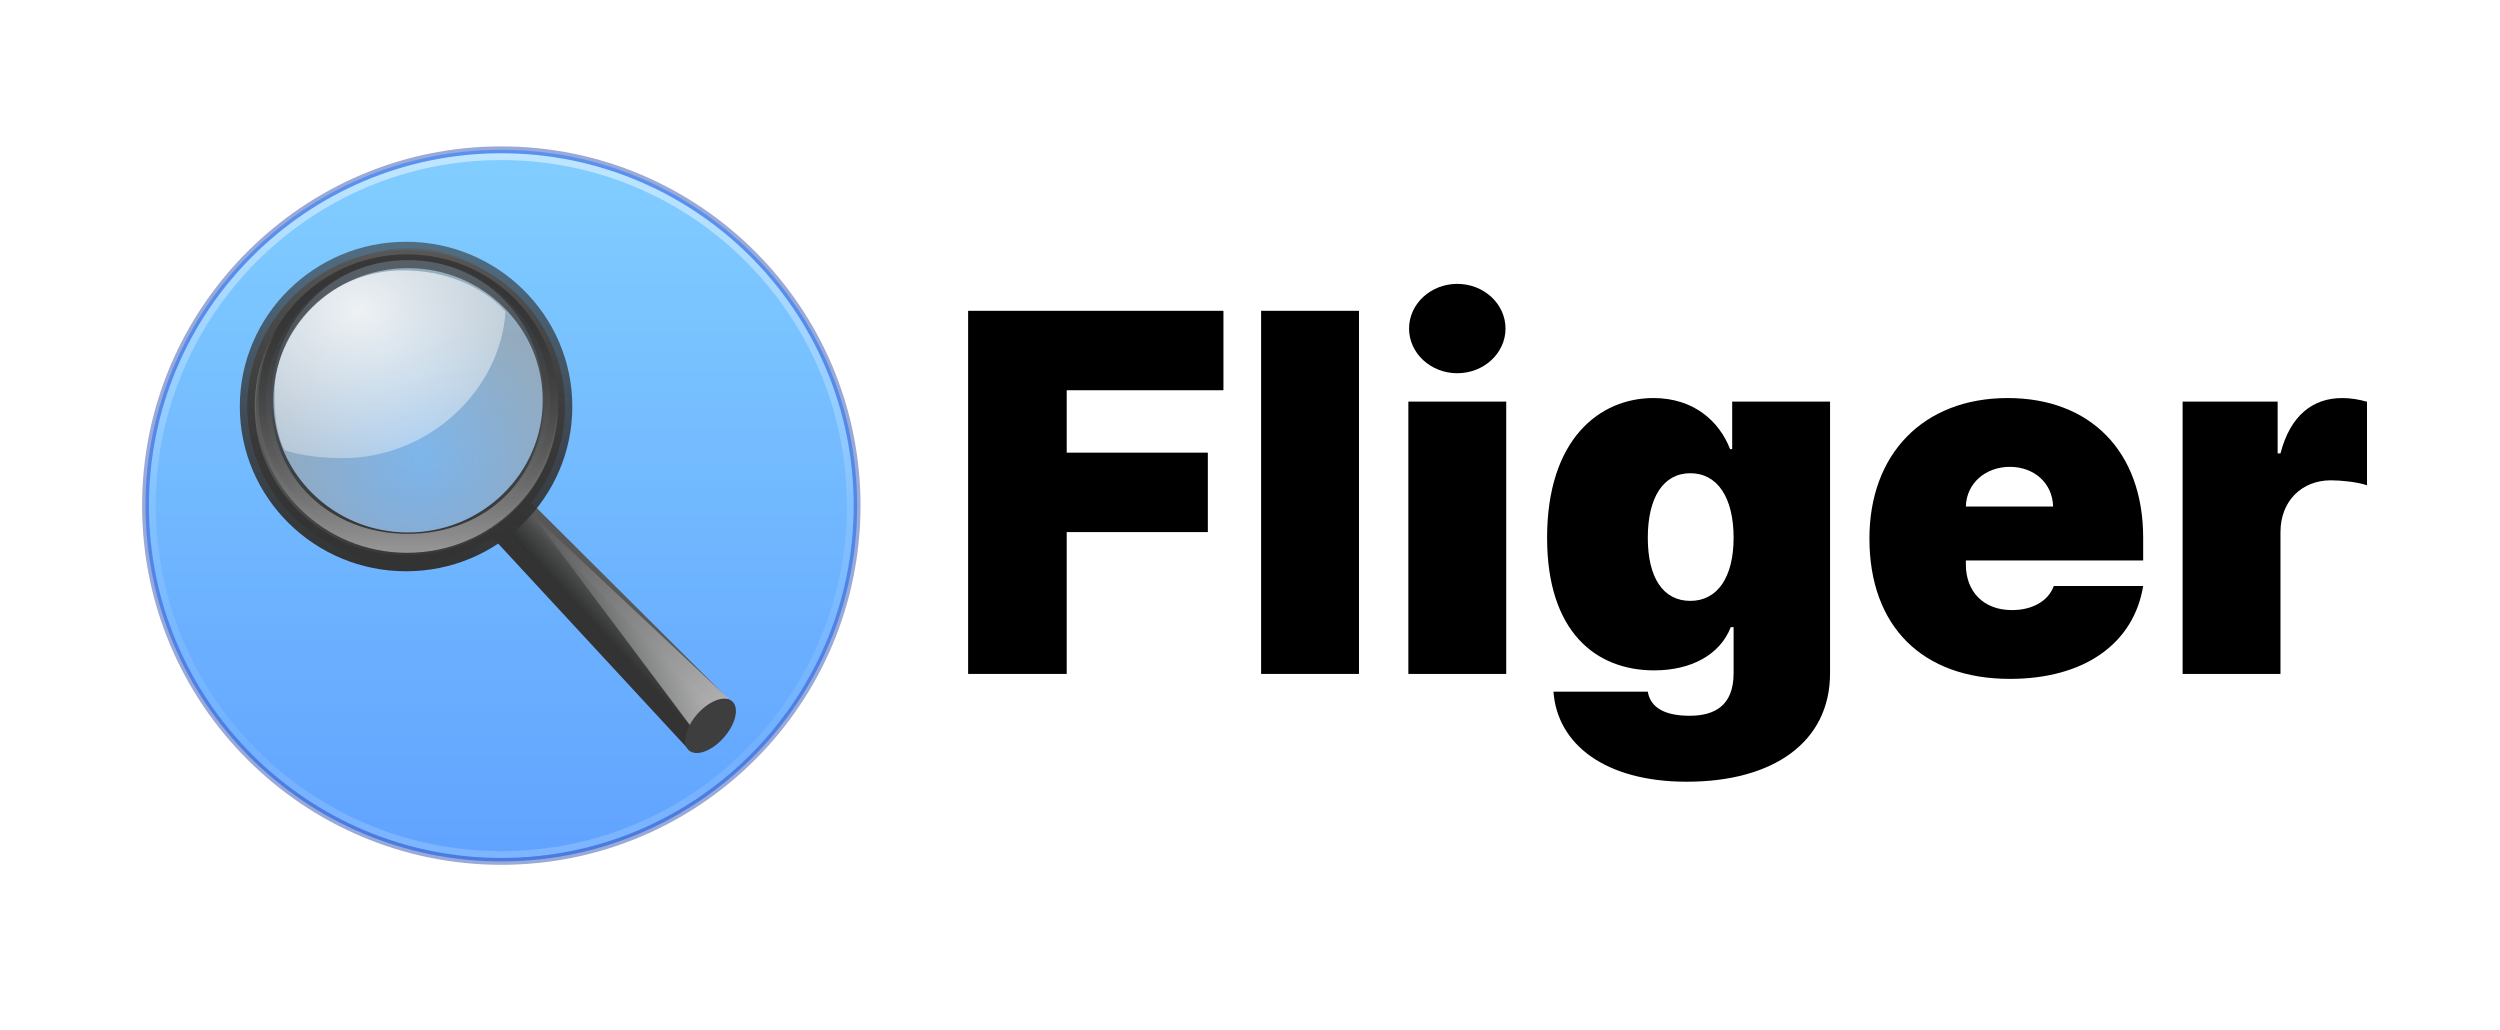
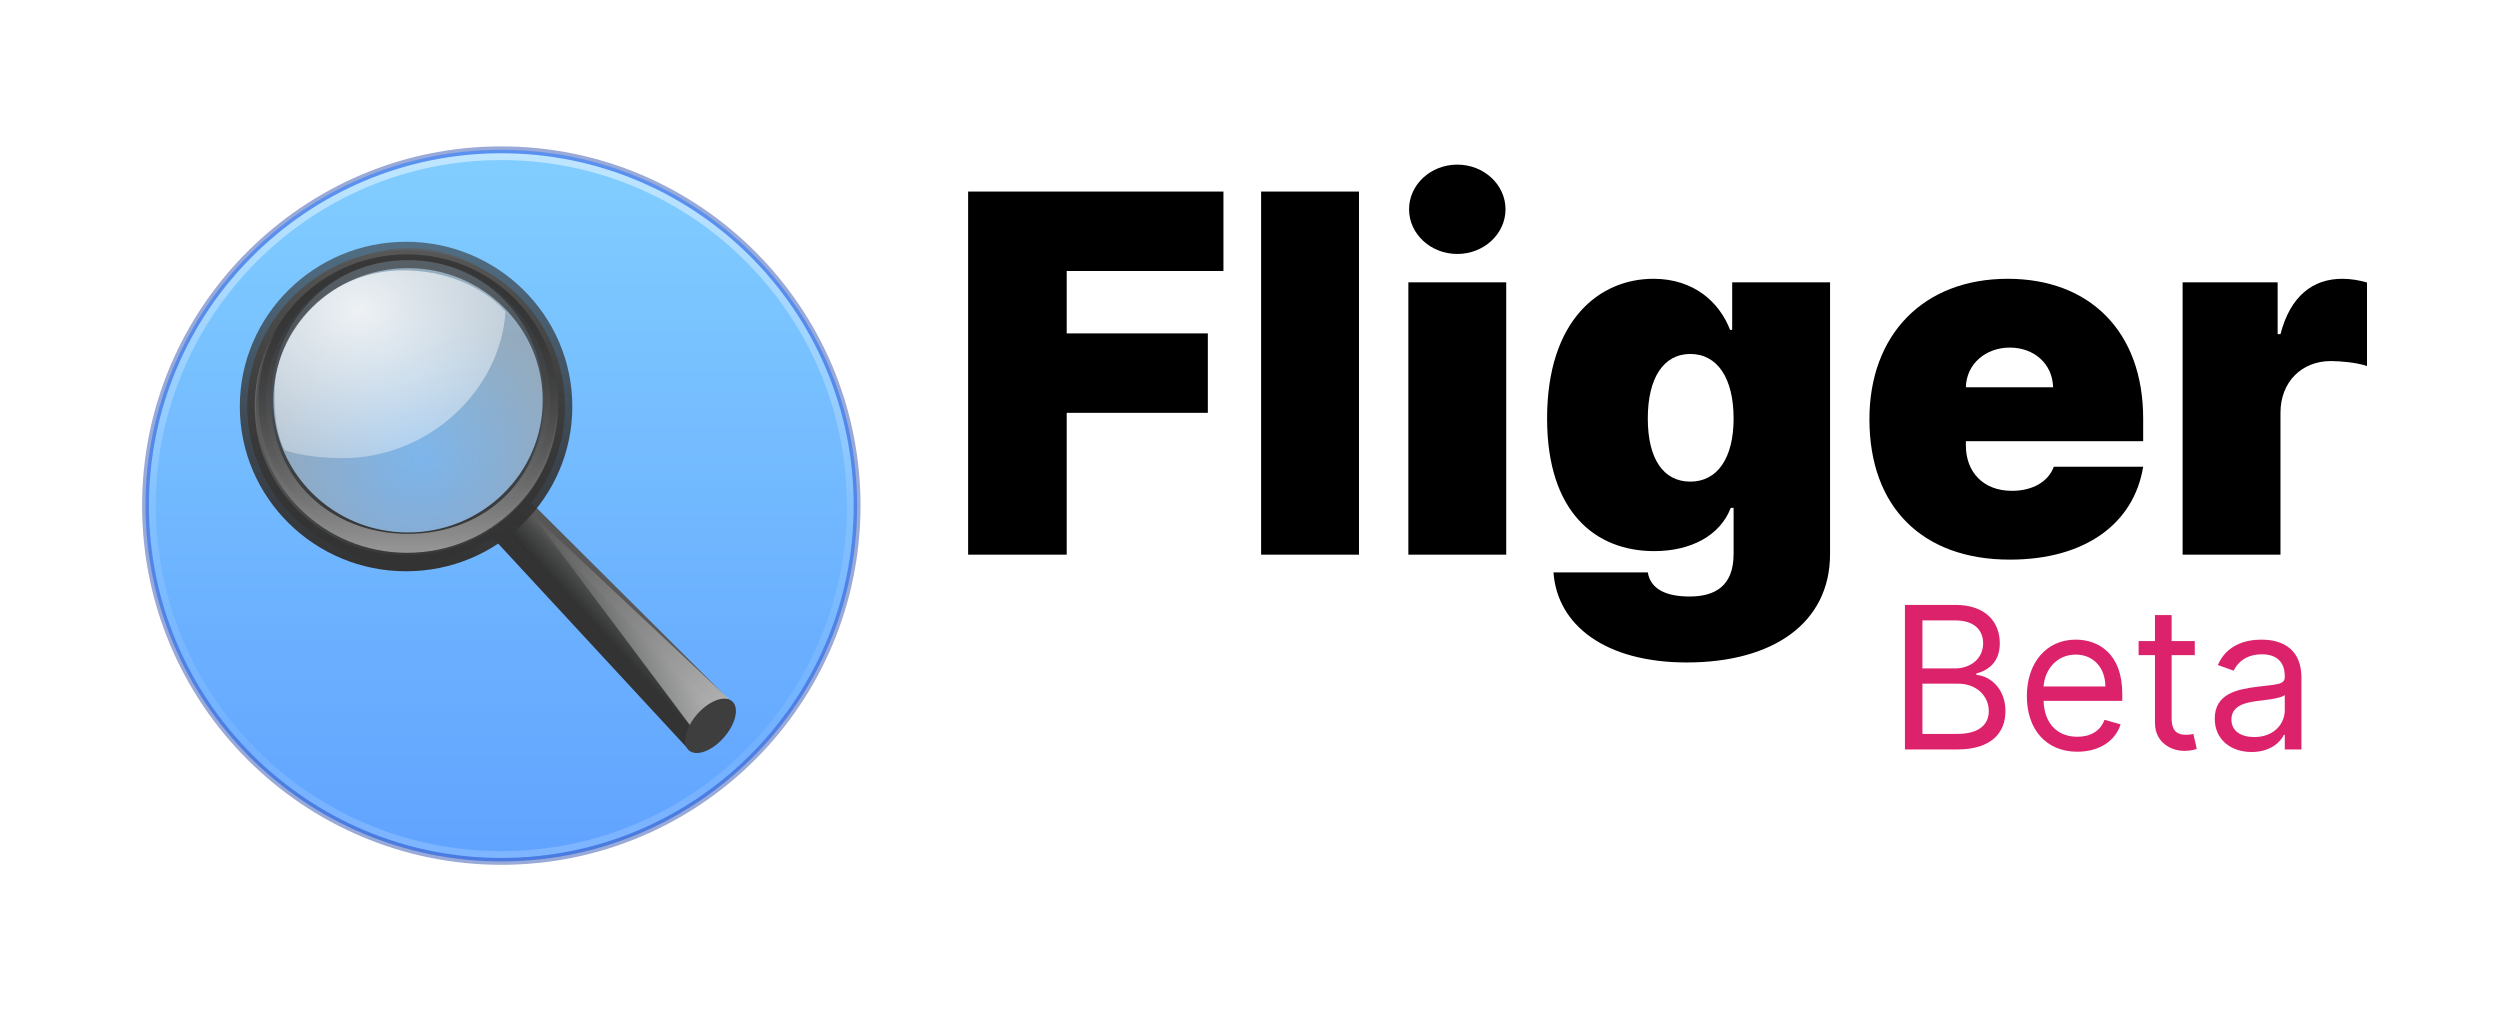
<svg xmlns="http://www.w3.org/2000/svg" xmlns:ns2="http://www.openswatchbook.org/uri/2009/osb" xmlns:xlink="http://www.w3.org/1999/xlink" width="503.112" height="207.164" viewBox="0 0 503.112 207.164" version="1.1" id="SVGRoot">
  <defs id="defs18">
    <linearGradient id="linearGradient8838">
      <stop offset="0" style="stop-color:#7f7f7f;stop-opacity:1" id="stop8840" />
      <stop offset="1" style="stop-color:#808080;stop-opacity:0" id="stop8842" />
    </linearGradient>
    <radialGradient gradientTransform="matrix(2.149872,0,0,0.5670078,-139.8857,84.85312)" gradientUnits="userSpaceOnUse" xlink:href="#linearGradient8838" id="radialGradient2759" fy="4.625" fx="62.625" r="10.625" cy="4.625" cx="62.625" />
    <linearGradient id="linearGradient3277-442">
      <stop offset="0" style="stop-color:#575757;stop-opacity:1" id="stop3378" />
      <stop offset="1" style="stop-color:#333333;stop-opacity:1" id="stop3380" />
    </linearGradient>
    <linearGradient gradientTransform="matrix(1.011346,0,0,1.001335,-0.1475723,1.814328)" gradientUnits="userSpaceOnUse" xlink:href="#linearGradient3277-442" id="linearGradient2782" y2="29.484" x2="31.364" y1="27.988" x1="32.893" />
    <linearGradient id="linearGradient11114-516">
      <stop offset="0" style="stop-color:#242424;stop-opacity:0.992" id="stop3372" />
      <stop offset="1" style="stop-color:#656565;stop-opacity:1" id="stop3374" />
    </linearGradient>
    <linearGradient gradientTransform="matrix(0.3936567,0,0,0.38976,101.3781,-4.239312)" gradientUnits="userSpaceOnUse" xlink:href="#linearGradient11114-516" id="linearGradient2780" y2="91.973" x2="-164.718" y1="99.667" x1="-172.653" />
    <linearGradient id="linearGradient12093-170">
      <stop offset="0" style="stop-color:#ffffff;stop-opacity:1" id="stop3384" />
      <stop offset="1" style="stop-color:#ffffff;stop-opacity:0" id="stop3386" />
    </linearGradient>
    <linearGradient gradientTransform="matrix(0.3936567,0,0,0.38976,-50.20875,-0.4726547)" gradientUnits="userSpaceOnUse" xlink:href="#linearGradient12093-170" id="linearGradient2778" y2="67.35" x2="201.871" y1="146.151" x1="277.573" />
    <linearGradient id="linearGradient4454-600">
      <stop offset="0" style="stop-color:#a1a1a1;stop-opacity:0.208" id="stop3408" />
      <stop offset="1" style="stop-color:#a1a1a1;stop-opacity:0.678" id="stop3410" />
    </linearGradient>
    <radialGradient gradientUnits="userSpaceOnUse" xlink:href="#linearGradient4454-600" id="radialGradient2776" fy="21.818" fx="18.241" r="8.309" cy="21.818" cx="18.241" />
    <linearGradient id="linearGradient4467-402">
      <stop offset="0" style="stop-color:#ffffff;stop-opacity:1" id="stop3390" />
      <stop offset="1" style="stop-color:#ffffff;stop-opacity:0.248" id="stop3392" />
    </linearGradient>
    <radialGradient gradientTransform="matrix(3.071006,0,0,2.362861,-33.01058,-21.34546)" gradientUnits="userSpaceOnUse" xlink:href="#linearGradient4467-402" id="radialGradient2774" fy="13.078" fx="15.414" r="6.656" cy="13.078" cx="15.414" />
    <linearGradient id="linearGradient11104-770">
      <stop offset="0" style="stop-color:#333333;stop-opacity:1" id="stop3402" />
      <stop offset="1" style="stop-color:#333333;stop-opacity:0.612" id="stop3404" />
    </linearGradient>
    <linearGradient gradientTransform="matrix(0.4037708,0,0,0.399774,0.5399201,2.675915)" gradientUnits="userSpaceOnUse" xlink:href="#linearGradient11104-770" id="linearGradient2772" y2="4.536" x2="41.485" y1="68.292" x1="41.542" />
    <linearGradient id="linearGradient2300-465">
      <stop offset="0" style="stop-color:#343434;stop-opacity:0.976" id="stop3396" />
      <stop offset="1" style="stop-color:#929292;stop-opacity:1" id="stop3398" />
    </linearGradient>
    <linearGradient gradientTransform="matrix(0.4037708,0,0,0.399774,-51.83366,-0.3327449)" gradientUnits="userSpaceOnUse" xlink:href="#linearGradient2300-465" id="linearGradient2770" y2="11.949" x2="173.096" y1="75.319" x1="173.096" />
    <linearGradient id="linearGradient6209-717">
      <stop offset="0" style="stop-color:#979797;stop-opacity:1" id="stop3366" />
      <stop offset="1" style="stop-color:#000000;stop-opacity:0.341" id="stop3368" />
    </linearGradient>
    <linearGradient gradientTransform="matrix(0.3845313,0,0,0.3807249,-48.39698,0.258476)" gradientUnits="userSpaceOnUse" xlink:href="#linearGradient6209-717" id="linearGradient2768" y2="11.949" x2="173.096" y1="75.319" x1="173.096" />
    <linearGradient id="linearGradient938">
      <stop id="stop934" offset="0" style="stop-color:#9bdb4d;stop-opacity:1" />
      <stop id="stop936" offset="1" style="stop-color:#68b723;stop-opacity:1" />
    </linearGradient>
    <linearGradient id="linearGradient4011">
      <stop id="stop4013" style="stop-color:#ffffff;stop-opacity:1" offset="0" />
      <stop id="stop4015" style="stop-color:#ffffff;stop-opacity:0.235" offset="0.508" />
      <stop id="stop4017" style="stop-color:#ffffff;stop-opacity:0.157" offset="0.835" />
      <stop id="stop4019" style="stop-color:#ffffff;stop-opacity:0.392" offset="1" />
    </linearGradient>
    <linearGradient y2="44.341" x2="71.204" y1="6.238" x1="71.204" gradientTransform="matrix(0.2432432,0,0,0.2432432,-9.448695,1.832023)" gradientUnits="userSpaceOnUse" id="linearGradient3825" xlink:href="#linearGradient4011" />
    <linearGradient id="linearGradient4526" ns2:paint="solid">
      <stop style="stop-color:#ffffff;stop-opacity:1;" offset="0" id="stop4528" />
    </linearGradient>
    <linearGradient gradientTransform="rotate(90,8,8)" gradientUnits="userSpaceOnUse" y2="8" x2="13.5" y1="8" x1="2.5" id="linearGradient940" xlink:href="#linearGradient938" />
    <radialGradient xlink:href="#linearGradient3820-7-2-8-6" id="radialGradient3163" gradientUnits="userSpaceOnUse" gradientTransform="matrix(0.6869404,0,0,0.2146169,-55.85325,77.46493)" cx="99.157" cy="186.171" fx="99.157" fy="186.171" r="62.769" />
    <linearGradient id="linearGradient3820-7-2-8-6">
      <stop id="stop3822-2-6-5-0" style="stop-color:#3d3d3d;stop-opacity:1" offset="0" />
      <stop id="stop3864-8-7-4-1" style="stop-color:#686868;stop-opacity:0.498" offset="0.5" />
      <stop id="stop3824-1-2-6-7" style="stop-color:#686868;stop-opacity:0" offset="1" />
    </linearGradient>
    <linearGradient gradientTransform="matrix(2.756758,0,0,2.756758,-133.252,-3.403753)" gradientUnits="userSpaceOnUse" xlink:href="#linearGradient4011" id="linearGradient12398-3" y2="44.341" x2="71.204" y1="6.238" x1="71.204" />
    <linearGradient gradientTransform="matrix(3.985624,0,0,2.979637,-8061.465,-9541.517)" gradientUnits="userSpaceOnUse" xlink:href="#linearGradient938" id="linearGradient11527-6-5-3" y2="3241.997" x2="2035.165" y1="3208.074" x1="2035.165" />
    <filter id="filter4179" style="color-interpolation-filters:sRGB">
      <feColorMatrix id="feColorMatrix4175" result="color1" values="129" type="hueRotate" />
      <feColorMatrix id="feColorMatrix4177" result="color2" values="1" type="saturate" />
    </filter>
  </defs>
  <g id="layer1" transform="translate(0,-0.5004448)">
    <flowRoot xml:space="preserve" id="flowRoot34" style="font-style:normal;font-variant:normal;font-weight:100;font-stretch:normal;font-size:40px;line-height:1.25;font-family:Inter;-inkscape-font-specification:'Inter Thin';letter-spacing:0px;word-spacing:0px;fill:#000000;fill-opacity:1;stroke:none">
      <flowRegion id="flowRegion36" style="font-style:normal;font-variant:normal;font-weight:100;font-stretch:normal;font-family:Inter;-inkscape-font-specification:'Inter Thin'">
        <rect id="rect38" width="447.474" height="140.871" x="211.899" y="57.322" style="font-style:normal;font-variant:normal;font-weight:100;font-stretch:normal;font-family:Inter;-inkscape-font-specification:'Inter Thin'" />
      </flowRegion>
      <flowPara id="flowPara40" />
    </flowRoot>
-     <g aria-label="Fliger" transform="matrix(0.6552721,0,0,0.6552721,17.91391,28.07113)" style="font-style:normal;font-variant:normal;font-weight:normal;font-stretch:normal;font-size:133.333px;line-height:1.25;font-family:Inter;-inkscape-font-specification:Inter;letter-spacing:0px;word-spacing:0px;fill:#000000;fill-opacity:1;stroke:none" id="flowRoot42">
+     <g aria-label="Fliger" transform="matrix(0.6552721,0,0,0.6552721,17.91391,4.071133)" style="font-style:normal;font-variant:normal;font-weight:normal;font-stretch:normal;font-size:133.333px;line-height:1.25;font-family:Inter;-inkscape-font-specification:Inter;letter-spacing:0px;word-spacing:0px;fill:#000000;fill-opacity:1;stroke:none" id="flowRoot42">
      <path d="m 269.99,164.898 h 30.275 v -43.561 h 43.343 V 96.943 H 300.265 V 77.776 h 48.134 V 53.382 h -78.409 z" style="font-style:normal;font-variant:normal;font-weight:900;font-stretch:normal;font-size:153.333px;line-height:1.25;font-family:Inter;-inkscape-font-specification:'Inter Heavy'" id="path86" />
      <path d="M 390.027,53.382 H 359.97 V 164.898 h 30.057 z" style="font-style:normal;font-variant:normal;font-weight:900;font-stretch:normal;font-size:153.333px;line-height:1.25;font-family:Inter;-inkscape-font-specification:'Inter Heavy'" id="path88" />
      <path d="m 405.191,164.898 h 30.057 V 81.261 h -30.057 z m 15.028,-92.348 c 8.168,0 14.811,-6.153 14.811,-13.722 0,-7.569 -6.643,-13.722 -14.811,-13.722 -8.168,0 -14.811,6.153 -14.811,13.722 0,7.569 6.643,13.722 14.811,13.722 z" style="font-style:normal;font-variant:normal;font-weight:900;font-stretch:normal;font-size:153.333px;line-height:1.25;font-family:Inter;-inkscape-font-specification:'Inter Heavy'" id="path90" />
      <path d="m 490.706,198.004 c 26.463,0 43.996,-12.088 43.996,-33.324 V 81.261 h -30.057 v 14.593 h -0.653 c -3.267,-8.494 -11.108,-15.682 -23.523,-15.682 -16.553,0 -32.67,12.633 -32.67,42.907 0,28.968 15.028,40.729 32.888,40.729 11.326,0 20.256,-4.792 23.523,-13.286 h 0.871 v 14.157 c 0,9.856 -5.717,13.068 -13.504,13.068 -6.915,0 -11.979,-2.069 -12.85,-7.405 h -28.968 c 1.143,16.117 15.791,27.661 40.947,27.661 z m 1.089,-55.54 c -8.277,0 -13.068,-6.97 -13.068,-19.384 0,-12.415 4.792,-19.82 13.068,-19.82 8.277,0 13.286,7.405 13.286,19.82 0,12.197 -5.009,19.384 -13.286,19.384 z" style="font-style:normal;font-variant:normal;font-weight:900;font-stretch:normal;font-size:153.333px;line-height:1.25;font-family:Inter;-inkscape-font-specification:'Inter Heavy'" id="path92" />
      <path d="m 589.916,166.422 c 23.196,0 38.116,-11.108 40.947,-28.532 h -27.443 c -1.742,4.737 -6.697,7.405 -12.85,7.405 -8.93,0 -14.157,-5.881 -14.157,-13.939 v -1.307 h 54.451 v -6.97 c 0,-26.626 -16.335,-42.907 -41.6,-42.907 -25.919,0 -42.472,17.206 -42.472,43.125 0,27.062 16.335,43.125 43.125,43.125 z m -13.504,-52.926 c 0.163,-7.242 6.153,-12.197 13.504,-12.197 7.46,0 13.123,5.009 13.286,12.197 z" style="font-style:normal;font-variant:normal;font-weight:900;font-stretch:normal;font-size:153.333px;line-height:1.25;font-family:Inter;-inkscape-font-specification:'Inter Heavy'" id="path94" />
      <path d="m 642.978,164.898 h 30.057 v -43.561 c 0,-9.583 6.589,-15.9 15.464,-15.9 3.104,0 8.113,0.49 11.108,1.525 V 81.316 c -2.396,-0.708 -5.009,-1.143 -7.623,-1.143 -8.93,0 -15.9,5.227 -18.949,16.989 h -0.871 V 81.261 H 642.978 Z" style="font-style:normal;font-variant:normal;font-weight:900;font-stretch:normal;font-size:153.333px;line-height:1.25;font-family:Inter;-inkscape-font-specification:'Inter Heavy'" id="path96" />
    </g>
    <g id="layer1-0" transform="matrix(1.194458,0,0,1.194458,24.66716,25.94657)">
      <g style="filter:url(#filter4179)" transform="matrix(1.152774,0,0,1.152774,-10.54213,-12.77785)" id="g3900">
        <path d="M 64.5,14.5 C 35.808,14.5 12.5,37.808 12.5,66.5 12.5,95.192 35.808,118.5 64.5,118.5 93.192,118.5 116.5,95.192 116.5,66.5 116.5,37.808 93.192,14.5 64.5,14.5 Z" id="path2555-7-8-5-0-9-5" style="color:#000000;display:inline;overflow:visible;visibility:visible;opacity:0.99;fill:url(#linearGradient11527-6-5-3);fill-opacity:1;fill-rule:nonzero;stroke:none;stroke-width:1.952;marker:none;enable-background:accumulate" />
        <path d="m 115.5,66.498 c 0,28.167 -22.835,51.002 -50.999,51.002 -28.167,0 -51.001,-22.835 -51.001,-51.002 0,-28.166 22.834,-50.998 51.001,-50.998 28.164,0 50.999,22.832 50.999,50.998 z" id="path8655-6-0-9-5-0" style="color:#000000;display:inline;overflow:visible;visibility:visible;opacity:0.5;fill:none;stroke:url(#linearGradient12398-3);stroke-width:1;stroke-linecap:round;stroke-linejoin:round;stroke-miterlimit:4;stroke-dasharray:none;stroke-dashoffset:0;stroke-opacity:1;marker:none;enable-background:accumulate" />
        <path d="M 64.5,14.5 C 35.808,14.5 12.5,37.808 12.5,66.5 12.5,95.192 35.808,118.5 64.5,118.5 93.192,118.5 116.5,95.192 116.5,66.5 116.5,37.808 93.192,14.5 64.5,14.5 Z" id="path2555-4" style="color:#000000;clip-rule:nonzero;display:inline;overflow:visible;visibility:visible;opacity:0.5;isolation:auto;mix-blend-mode:normal;color-interpolation:sRGB;color-interpolation-filters:linearRGB;solid-color:#000000;solid-opacity:1;vector-effect:none;fill:none;fill-opacity:1;fill-rule:nonzero;stroke:#206b00;stroke-width:1;stroke-linecap:round;stroke-linejoin:round;stroke-miterlimit:4;stroke-dasharray:none;stroke-dashoffset:0;stroke-opacity:1;marker:none;color-rendering:auto;image-rendering:auto;shape-rendering:auto;text-rendering:auto;enable-background:accumulate" />
      </g>
      <g transform="matrix(1.943728,0,0,2.100894,11.9779,11.03388)" id="layer1-3">
        <path style="display:inline;fill:url(#linearGradient2780);fill-opacity:1;fill-rule:evenodd;stroke:url(#linearGradient2782);stroke-width:1.258;stroke-linecap:round;stroke-linejoin:round;stroke-miterlimit:4;stroke-dasharray:none;stroke-opacity:1" id="path11112" d="m 28.184,24.772 17.601,16.219 -2.44,3.278 -17.538,-17.545 z" />
        <path style="display:inline;fill:url(#linearGradient2778);fill-opacity:1;fill-rule:evenodd;stroke:none" id="path11122" d="M 43.375,43.205 29.259,25.778 46.338,40.617 Z" />
        <path style="display:inline;fill:#3e3e3e;fill-opacity:1;stroke:none" id="path13082" transform="matrix(0.3701926,-0.4150383,0.4745098,0.3092893,-97.5026,109.5756)" d="m 247.909,110.292 a 4.867,2.656 0 1 1 -9.734,0 4.867,2.656 0 1 1 9.734,0 z" />
        <path style="display:inline;visibility:visible;fill:url(#radialGradient2776);fill-opacity:1;fill-rule:evenodd;stroke:none;stroke-width:0.882;marker:none" id="path4452" transform="matrix(1.488955,0,0,1.438369,-7.506469,-10.0032)" d="m 25.898,18.478 a 8.309,8.309 0 1 1 -16.617,0 8.309,8.309 0 1 1 16.617,0 z" />
        <path style="display:inline;overflow:visible;visibility:visible;opacity:0.834;fill:url(#radialGradient2774);fill-opacity:1;fill-rule:evenodd;stroke:none;stroke-width:1;marker:none" id="path4462" d="m 18.174,6.288 c -6.168,0 -11.162,4.424 -11.162,9.888 0,1.578 0.138,3.208 0.881,4.532 1.483,0.484 3.418,0.636 5.091,0.636 7.309,0 13.595,-5.368 14.046,-11.742 C 24.979,7.455 21.593,6.288 18.174,6.288 Z" />
        <path style="display:inline;fill:url(#linearGradient2770);fill-opacity:1;stroke:url(#linearGradient2772);stroke-width:1.29;stroke-linecap:round;stroke-linejoin:round;stroke-miterlimit:4;stroke-dasharray:none;stroke-opacity:1" id="path2298" d="m 18.411,4.641 c -7.598,0 -13.766,5.632 -13.766,12.568 0,6.936 6.168,12.568 13.766,12.568 7.598,0 13.766,-5.632 13.766,-12.568 0,-6.936 -6.168,-12.568 -13.766,-12.568 z m 0.164,0.825 c 6.8,0 12.328,5.036 12.328,11.244 0,6.208 -5.528,11.244 -12.328,11.244 -6.8,1e-6 -12.315,-5.036 -12.315,-11.244 0,-6.208 5.515,-11.244 12.315,-11.244 z" />
        <path style="display:inline;fill:url(#linearGradient2768);fill-opacity:1;stroke:none" id="path4267" d="m 18.5,5.004 c -7.236,0 -13.097,5.363 -13.097,11.968 0,6.606 5.862,11.968 13.097,11.968 7.236,0 13.11,-5.363 13.11,-11.968 0,-6.606 -5.874,-11.968 -13.11,-11.968 z m 0.076,0.462 c 6.8,0 11.788,5.036 11.788,11.244 0,6.208 -4.988,10.71 -11.788,10.71 -6.8,10e-7 -11.866,-4.502 -11.866,-10.71 0,-6.208 5.066,-11.244 11.866,-11.244 z" />
      </g>
    </g>
+     <g aria-label="Beta" transform="translate(2.797409,5.989585)" style="font-style:normal;font-variant:normal;font-weight:normal;font-stretch:normal;font-size:40px;line-height:1.25;font-family:Inter;-inkscape-font-specification:Inter;letter-spacing:0px;word-spacing:0px;fill:#dd226c;fill-opacity:1;stroke:none" id="flowRoot89">
+       <path d="m 380.56,145.335 h 10.511 c 6.875,0 9.716,-3.352 9.716,-7.727 0,-4.602 -3.182,-7.102 -5.852,-7.273 v -0.284 c 2.5,-0.682 4.716,-2.33 4.716,-6.08 0,-4.261 -2.841,-7.727 -8.92,-7.727 h -10.17 z m 3.523,-3.125 v -10.114 h 7.159 c 3.807,0 6.193,2.557 6.193,5.511 0,2.557 -1.761,4.602 -6.364,4.602 z m 0,-13.182 v -9.659 h 6.648 c 3.864,0 5.568,2.045 5.568,4.602 0,3.068 -2.5,5.057 -5.682,5.057 z" style="fill:#dd226c;fill-opacity:1" id="path5029" />
+       <path d="m 415.269,145.79 c 4.432,0 7.67,-2.216 8.693,-5.511 l -3.239,-0.909 c -0.852,2.273 -2.827,3.409 -5.455,3.409 -3.935,0 -6.648,-2.543 -6.804,-7.216 h 15.838 V 134.142 c 0,-8.125 -4.83,-10.909 -9.375,-10.909 -5.909,0 -9.83,4.659 -9.83,11.364 0,6.705 3.864,11.193 10.17,11.193 z m -6.804,-13.125 c 0.227,-3.395 2.628,-6.42 6.463,-6.42 3.636,0 5.966,2.727 5.966,6.42 z" style="fill:#dd226c;fill-opacity:1" id="path5031" />
+       <path d="m 438.891,123.517 h -4.659 v -5.227 h -3.352 v 5.227 h -3.295 v 2.841 h 3.295 v 13.636 c 0,3.807 3.068,5.625 5.909,5.625 1.25,0 2.045,-0.227 2.5,-0.398 l -0.682,-3.011 c -0.284,0.057 -0.739,0.17 -1.477,0.17 -1.477,0 -2.898,-0.455 -2.898,-3.295 v -12.727 h 4.659 z" style="fill:#dd226c;fill-opacity:1" id="path5033" />
+       <path d="m 450.354,145.847 c 3.807,0 5.795,-2.045 6.477,-3.466 h 0.17 v 2.955 h 3.352 v -14.375 c 0,-6.932 -5.284,-7.727 -8.068,-7.727 -3.295,0 -7.045,1.136 -8.75,5.114 l 3.182,1.136 c 0.739,-1.591 2.486,-3.295 5.682,-3.295 3.082,0 4.602,1.634 4.602,4.432 v 0.114 c 0,1.619 -1.648,1.477 -5.625,1.989 -4.048,0.526 -8.466,1.42 -8.466,6.42 0,4.261 3.295,6.705 7.443,6.705 z m 0.511,-3.011 c -2.67,0 -4.602,-1.193 -4.602,-3.523 0,-2.557 2.33,-3.352 4.943,-3.693 1.42,-0.17 5.227,-0.568 5.795,-1.25 v 3.068 c 0,2.727 -2.159,5.398 -6.136,5.398 z" style="fill:#dd226c;fill-opacity:1" id="path5035" />
+     </g>
  </g>
</svg>
